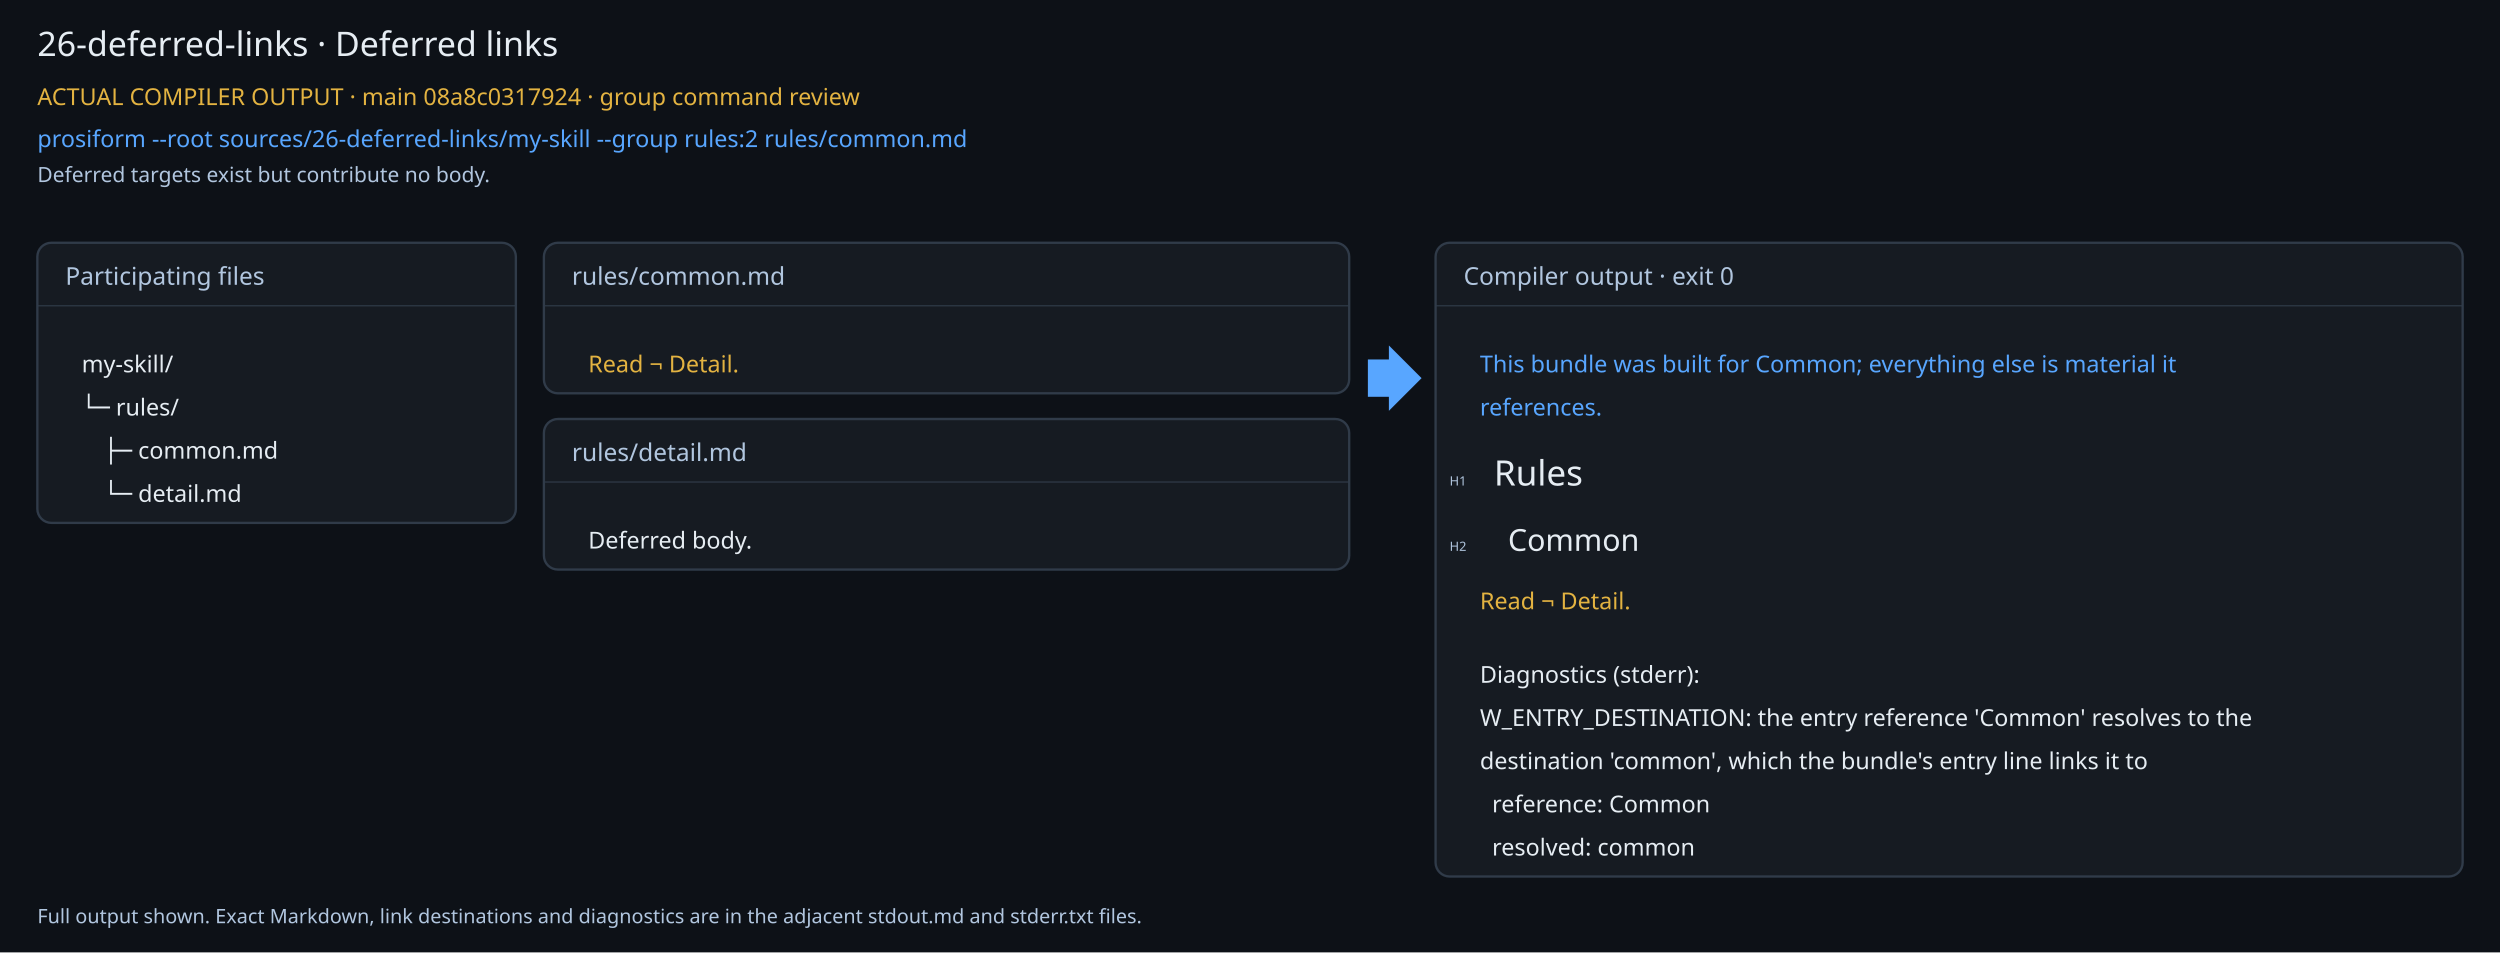
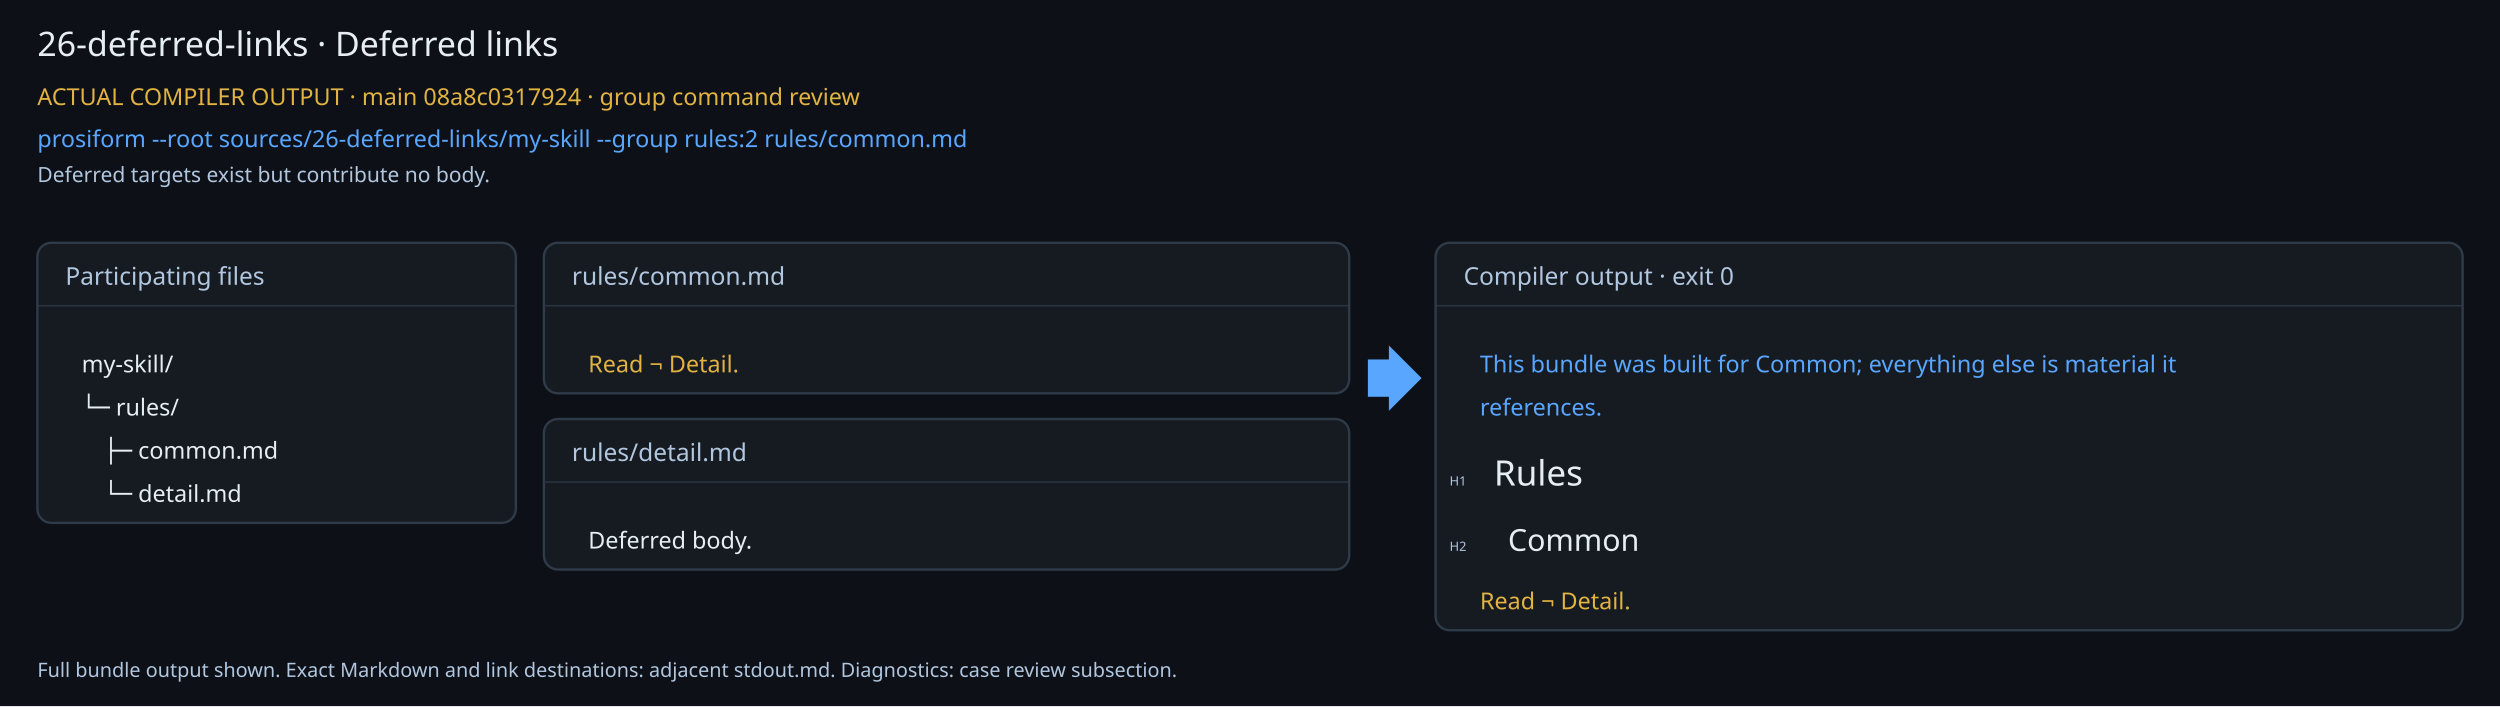
- <svg xmlns="http://www.w3.org/2000/svg" width="2142" height="816" viewBox="0 0 2142 816" role="img" aria-labelledby="title desc">
-   <rect width="2142" height="816" fill="#0d1117" />
+ <svg xmlns="http://www.w3.org/2000/svg" width="2142" height="605" viewBox="0 0 2142 605" role="img" aria-labelledby="title desc">
+   <rect width="2142" height="605" fill="#0d1117" />
  <g font-family="IBM Plex Mono" xml:space="preserve">
    <text x="32" y="48" font-size="29" fill="#e6edf3" font-weight="400">26-deferred-links · Deferred links</text>
    <text x="32" y="90" font-size="20" fill="#e3b341" font-weight="400">ACTUAL COMPILER OUTPUT · main 08a8c0317924 · group command review</text>
    <text x="32" y="126" font-size="20" fill="#58a6ff" font-weight="400">prosiform --root sources/26-deferred-links/my-skill --group rules:2 rules/common.md</text>
    <text x="32" y="156" font-size="18" fill="#b1c6df" font-weight="400">Deferred targets exist but contribute no body.</text>
    <rect x="32" y="208" width="410" height="240" rx="12" fill="#161b22" stroke="#303b49" stroke-width="2" />
    <text x="56" y="244" font-size="21" fill="#b1c6df" font-weight="400">Participating files</text>
    <path d="M32 262 H442" stroke="#303b49" />
    <text x="70" y="319" font-size="20" fill="#e6edf3" font-weight="400">my-skill/</text>
    <text x="70" y="356" font-size="20" fill="#e6edf3" font-weight="400">└─ rules/</text>
    <text x="70" y="393" font-size="20" fill="#e6edf3" font-weight="400">   ├─ common.md</text>
    <text x="70" y="430" font-size="20" fill="#e6edf3" font-weight="400">   └─ detail.md</text>
    <rect x="466" y="208" width="690" height="129" rx="12" fill="#161b22" stroke="#303b49" stroke-width="2" />
    <text x="490" y="244" font-size="21" fill="#b1c6df" font-weight="400">rules/common.md</text>
    <path d="M466 262 H1156" stroke="#303b49" />
    <text x="504" y="319" font-size="20" fill="#e3b341" font-weight="400">Read ¬ Detail.</text>
    <rect x="466" y="359" width="690" height="129" rx="12" fill="#161b22" stroke="#303b49" stroke-width="2" />
    <text x="490" y="395" font-size="21" fill="#b1c6df" font-weight="400">rules/detail.md</text>
    <path d="M466 413 H1156" stroke="#303b49" />
    <text x="504" y="470" font-size="20" fill="#e6edf3" font-weight="400">Deferred body.</text>
-     <rect x="1230" y="208" width="880" height="543" rx="12" fill="#161b22" stroke="#303b49" stroke-width="2" />
+     <rect x="1230" y="208" width="880" height="332" rx="12" fill="#161b22" stroke="#303b49" stroke-width="2" />
    <text x="1254" y="244" font-size="21" fill="#b1c6df" font-weight="400">Compiler output · exit 0</text>
    <path d="M1230 262 H2110" stroke="#303b49" />
    <text x="1268" y="319" font-size="20" fill="#58a6ff" font-weight="400">This bundle was built for Common; everything else is material it</text>
    <text x="1268" y="356" font-size="20" fill="#58a6ff" font-weight="400">references.</text>
    <text x="1242" y="416" font-size="11" fill="#b1c6df" font-weight="400">H1</text>
    <text x="1280" y="416" font-size="30" fill="#e6edf3" font-weight="500">Rules</text>
    <text x="1242" y="472" font-size="11" fill="#b1c6df" font-weight="400">H2</text>
    <text x="1292" y="472" font-size="26" fill="#e6edf3" font-weight="500">Common</text>
    <text x="1268" y="522" font-size="20" fill="#e3b341" font-weight="400">Read ¬ Detail.</text>
-     <text x="1268" y="585" font-size="20" fill="#e6edf3" font-weight="400">Diagnostics (stderr):</text>
-     <text x="1268" y="622" font-size="20" fill="#e6edf3" font-weight="400">W_ENTRY_DESTINATION: the entry reference 'Common' resolves to the</text>
-     <text x="1268" y="659" font-size="20" fill="#e6edf3" font-weight="400">destination 'common', which the bundle's entry line links it to</text>
-     <text x="1268" y="696" font-size="20" fill="#e6edf3" font-weight="400">  reference: Common</text>
-     <text x="1268" y="733" font-size="20" fill="#e6edf3" font-weight="400">  resolved: common</text>
    <path d="M1172 308 H1190 V296 L1218 324 L1190 352 V340 H1172Z" fill="#58a6ff" />
-     <text x="32" y="791" font-size="17" fill="#b1c6df" font-weight="400">Full output shown. Exact Markdown, link destinations and diagnostics are in the adjacent stdout.md and stderr.txt files.</text>
+     <text x="32" y="580" font-size="17" fill="#b1c6df" font-weight="400">Full bundle output shown. Exact Markdown and link destinations: adjacent stdout.md. Diagnostics: case review subsection.</text>
  </g>
</svg>
